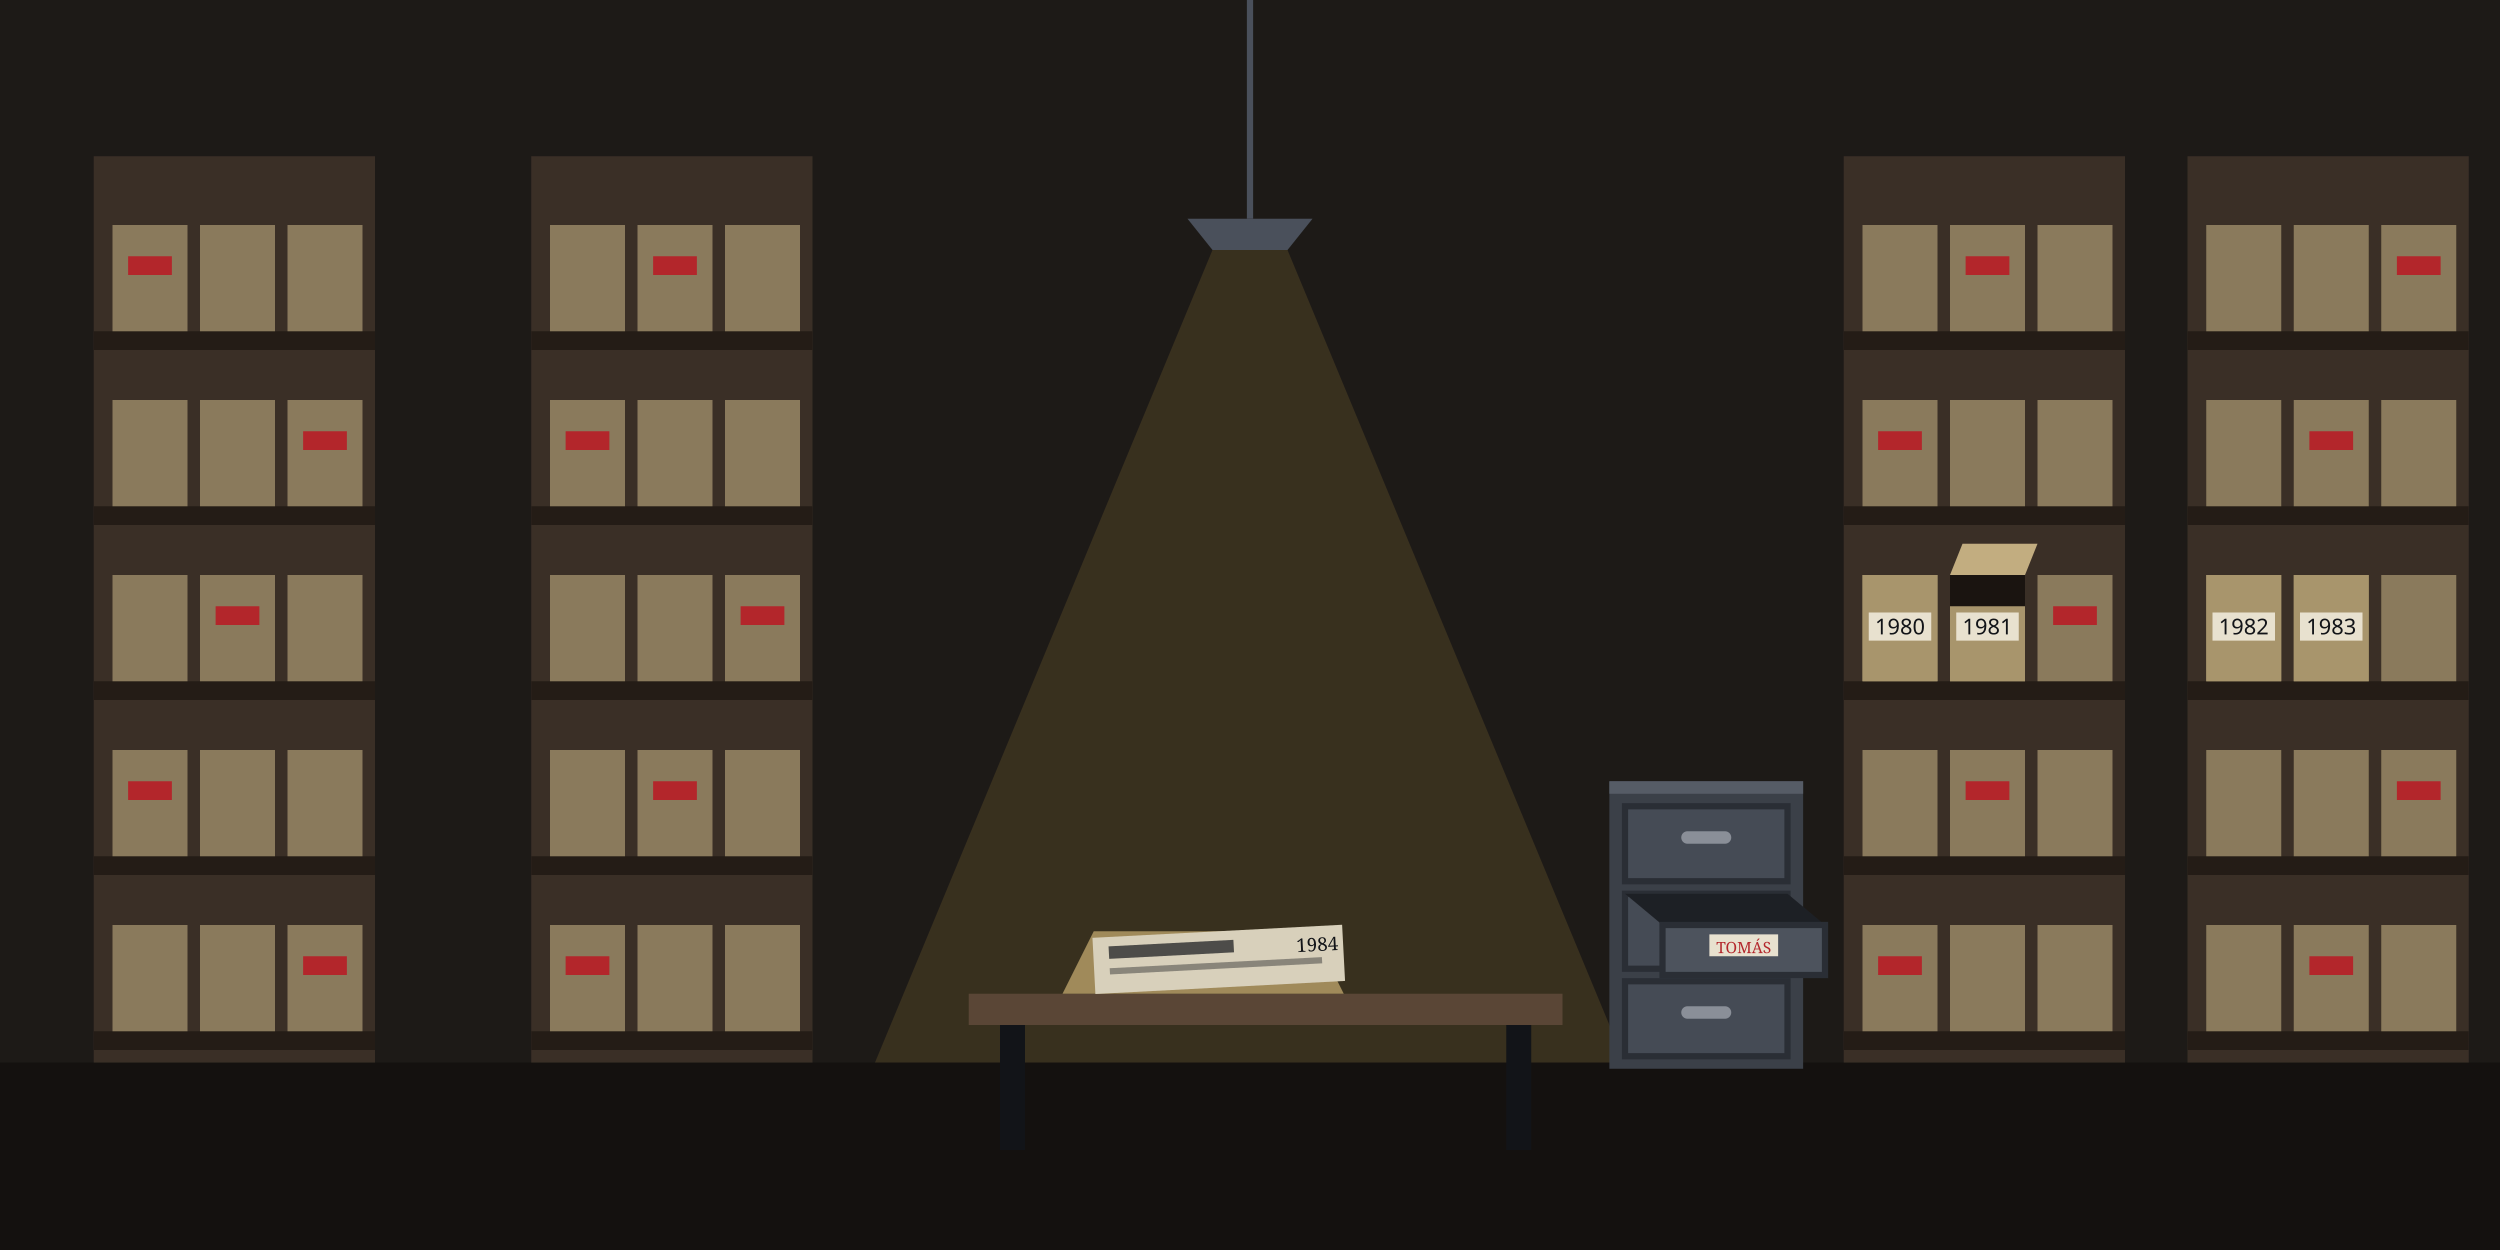
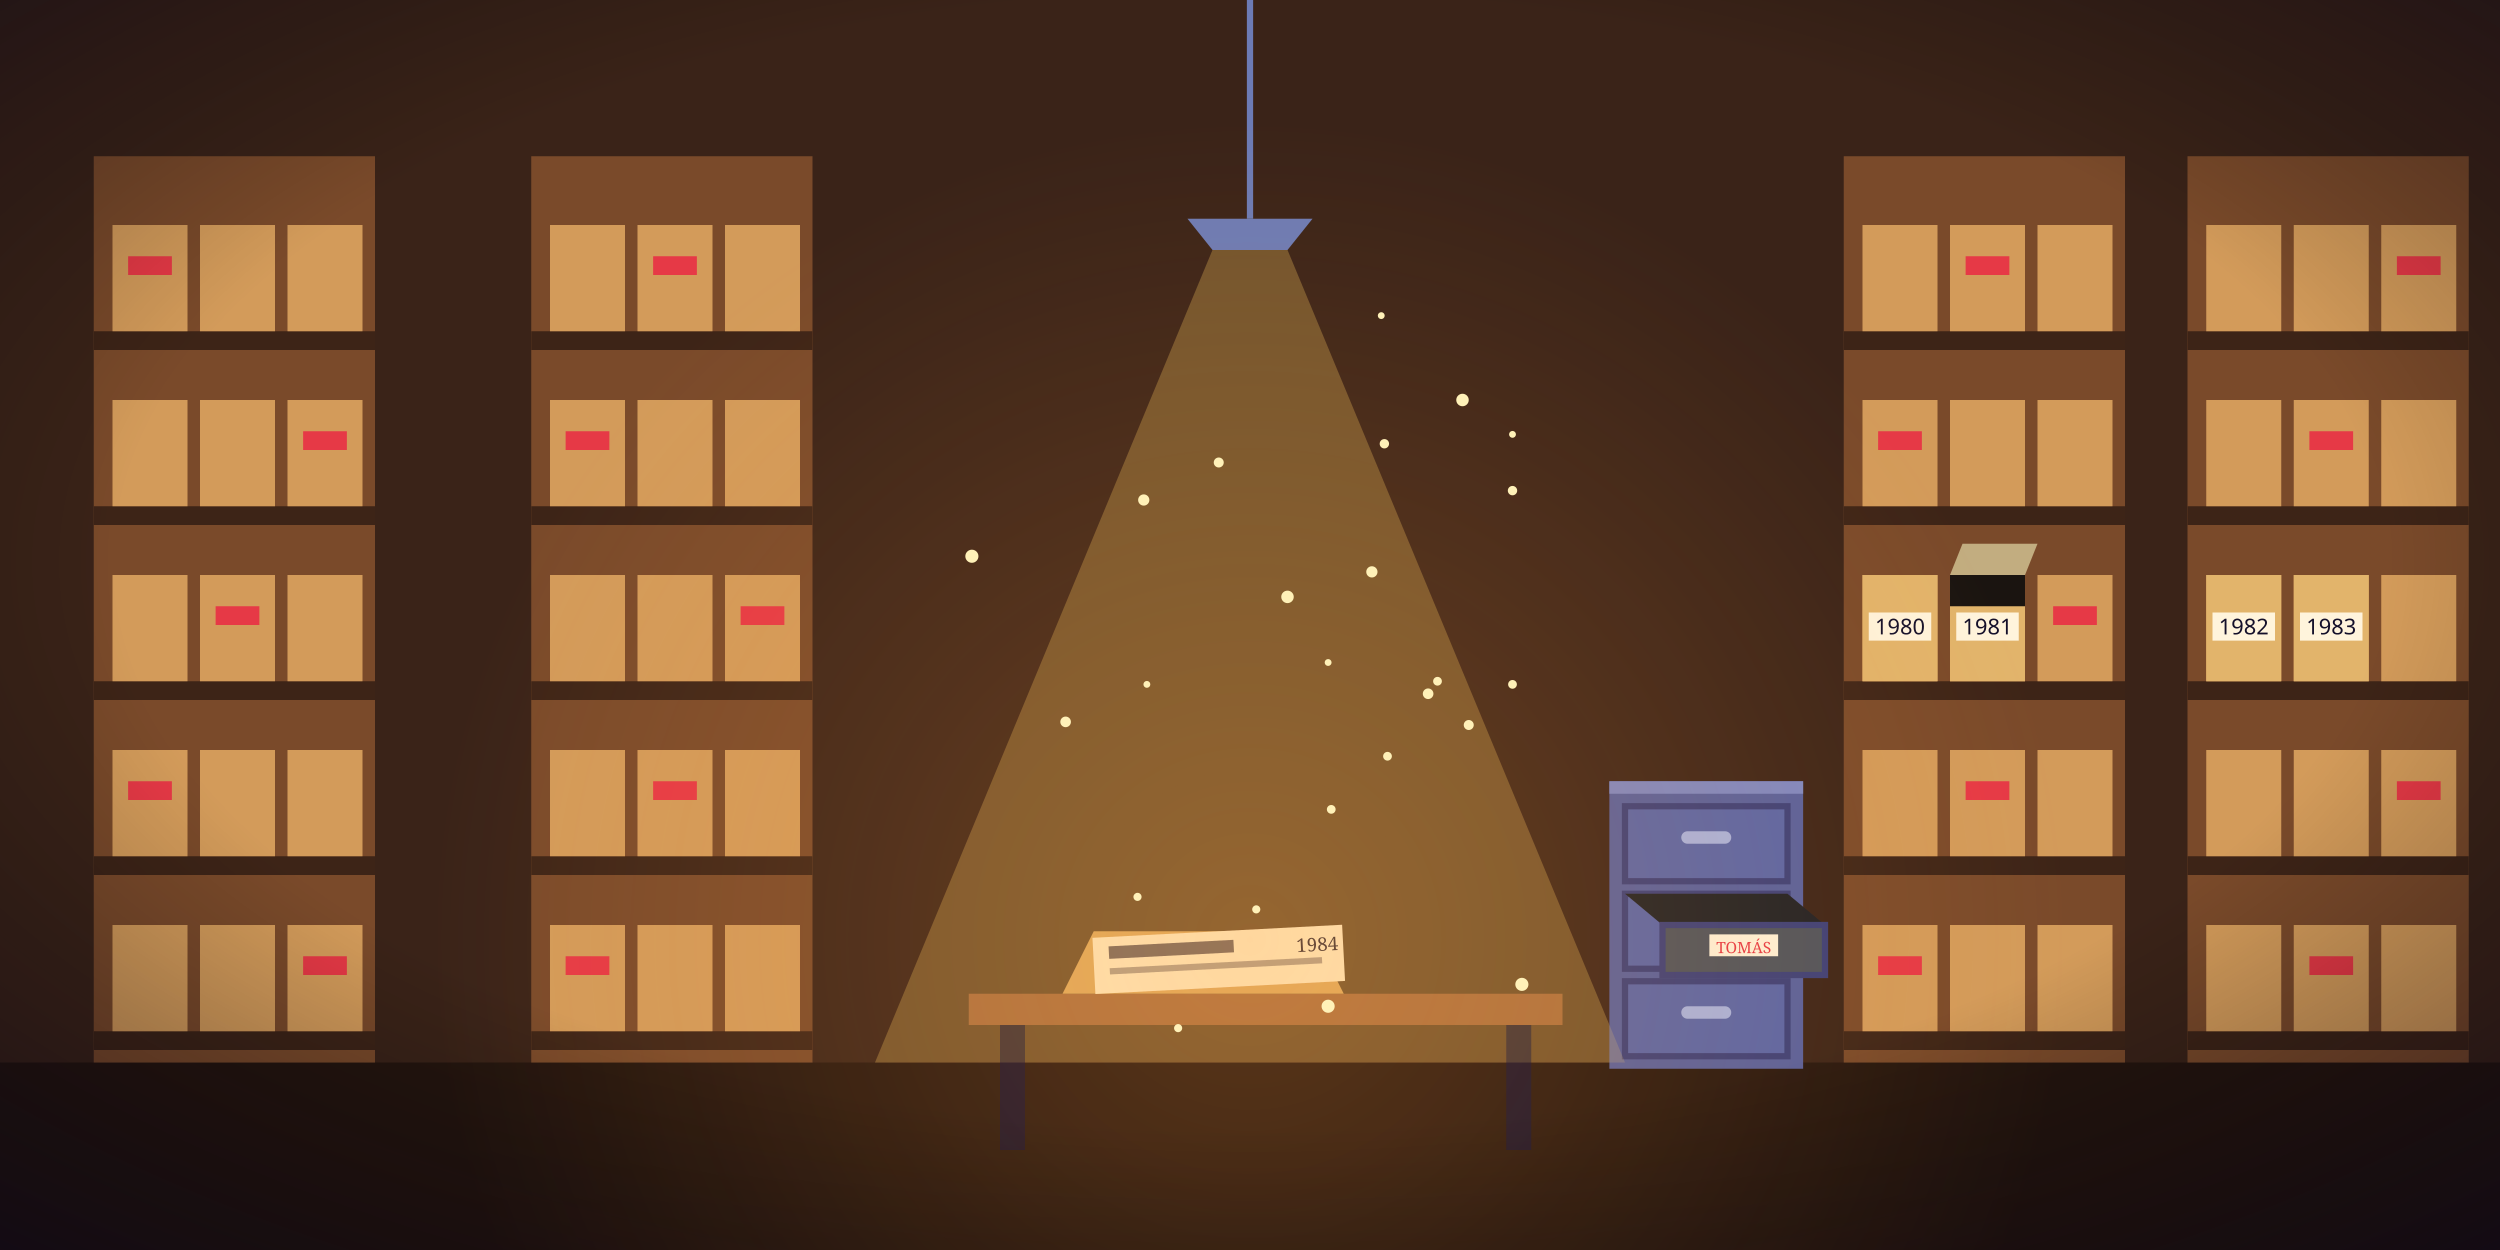
<svg xmlns="http://www.w3.org/2000/svg" viewBox="0 0 800 400" width="800" height="400">
  <defs />
-   <rect width="800" height="400" fill="#1d1a17" />
-   <rect y="340" width="800" height="60" fill="#14110f" />
-   <rect x="30" y="50" width="90" height="290" fill="#3a2f26" />
-   <rect x="30" y="106" width="90" height="6" fill="#241c16" />
-   <rect x="36" y="72" width="24" height="34" fill="#8a7a5c" />
-   <rect x="41" y="82" width="14" height="6" fill="#b3262b" />
-   <rect x="64" y="72" width="24" height="34" fill="#8a7a5c" />
-   <rect x="92" y="72" width="24" height="34" fill="#8a7a5c" />
-   <rect x="30" y="162" width="90" height="6" fill="#241c16" />
-   <rect x="36" y="128" width="24" height="34" fill="#8a7a5c" />
-   <rect x="64" y="128" width="24" height="34" fill="#8a7a5c" />
-   <rect x="92" y="128" width="24" height="34" fill="#8a7a5c" />
-   <rect x="97" y="138" width="14" height="6" fill="#b3262b" />
-   <rect x="30" y="218" width="90" height="6" fill="#241c16" />
-   <rect x="36" y="184" width="24" height="34" fill="#8a7a5c" />
-   <rect x="64" y="184" width="24" height="34" fill="#8a7a5c" />
-   <rect x="69" y="194" width="14" height="6" fill="#b3262b" />
-   <rect x="92" y="184" width="24" height="34" fill="#8a7a5c" />
-   <rect x="30" y="274" width="90" height="6" fill="#241c16" />
-   <rect x="36" y="240" width="24" height="34" fill="#8a7a5c" />
-   <rect x="41" y="250" width="14" height="6" fill="#b3262b" />
-   <rect x="64" y="240" width="24" height="34" fill="#8a7a5c" />
-   <rect x="92" y="240" width="24" height="34" fill="#8a7a5c" />
-   <rect x="30" y="330" width="90" height="6" fill="#241c16" />
-   <rect x="36" y="296" width="24" height="34" fill="#8a7a5c" />
-   <rect x="64" y="296" width="24" height="34" fill="#8a7a5c" />
-   <rect x="92" y="296" width="24" height="34" fill="#8a7a5c" />
-   <rect x="97" y="306" width="14" height="6" fill="#b3262b" />
-   <rect x="170" y="50" width="90" height="290" fill="#3a2f26" />
-   <rect x="170" y="106" width="90" height="6" fill="#241c16" />
-   <rect x="176" y="72" width="24" height="34" fill="#8a7a5c" />
-   <rect x="204" y="72" width="24" height="34" fill="#8a7a5c" />
-   <rect x="209" y="82" width="14" height="6" fill="#b3262b" />
-   <rect x="232" y="72" width="24" height="34" fill="#8a7a5c" />
-   <rect x="170" y="162" width="90" height="6" fill="#241c16" />
-   <rect x="176" y="128" width="24" height="34" fill="#8a7a5c" />
-   <rect x="181" y="138" width="14" height="6" fill="#b3262b" />
-   <rect x="204" y="128" width="24" height="34" fill="#8a7a5c" />
-   <rect x="232" y="128" width="24" height="34" fill="#8a7a5c" />
-   <rect x="170" y="218" width="90" height="6" fill="#241c16" />
-   <rect x="176" y="184" width="24" height="34" fill="#8a7a5c" />
-   <rect x="204" y="184" width="24" height="34" fill="#8a7a5c" />
-   <rect x="232" y="184" width="24" height="34" fill="#8a7a5c" />
-   <rect x="237" y="194" width="14" height="6" fill="#b3262b" />
-   <rect x="170" y="274" width="90" height="6" fill="#241c16" />
-   <rect x="176" y="240" width="24" height="34" fill="#8a7a5c" />
-   <rect x="204" y="240" width="24" height="34" fill="#8a7a5c" />
-   <rect x="209" y="250" width="14" height="6" fill="#b3262b" />
-   <rect x="232" y="240" width="24" height="34" fill="#8a7a5c" />
-   <rect x="170" y="330" width="90" height="6" fill="#241c16" />
-   <rect x="176" y="296" width="24" height="34" fill="#8a7a5c" />
-   <rect x="181" y="306" width="14" height="6" fill="#b3262b" />
-   <rect x="204" y="296" width="24" height="34" fill="#8a7a5c" />
-   <rect x="232" y="296" width="24" height="34" fill="#8a7a5c" />
-   <rect x="590" y="50" width="90" height="290" fill="#3a2f26" />
-   <rect x="590" y="106" width="90" height="6" fill="#241c16" />
-   <rect x="596" y="72" width="24" height="34" fill="#8a7a5c" />
-   <rect x="624" y="72" width="24" height="34" fill="#8a7a5c" />
-   <rect x="629" y="82" width="14" height="6" fill="#b3262b" />
-   <rect x="652" y="72" width="24" height="34" fill="#8a7a5c" />
-   <rect x="590" y="162" width="90" height="6" fill="#241c16" />
-   <rect x="596" y="128" width="24" height="34" fill="#8a7a5c" />
-   <rect x="601" y="138" width="14" height="6" fill="#b3262b" />
-   <rect x="624" y="128" width="24" height="34" fill="#8a7a5c" />
-   <rect x="652" y="128" width="24" height="34" fill="#8a7a5c" />
-   <rect x="590" y="218" width="90" height="6" fill="#241c16" />
-   <rect x="596" y="184" width="24" height="34" fill="#8a7a5c" />
-   <rect x="624" y="184" width="24" height="34" fill="#8a7a5c" />
-   <rect x="652" y="184" width="24" height="34" fill="#8a7a5c" />
-   <rect x="657" y="194" width="14" height="6" fill="#b3262b" />
-   <rect x="590" y="274" width="90" height="6" fill="#241c16" />
-   <rect x="596" y="240" width="24" height="34" fill="#8a7a5c" />
-   <rect x="624" y="240" width="24" height="34" fill="#8a7a5c" />
-   <rect x="629" y="250" width="14" height="6" fill="#b3262b" />
-   <rect x="652" y="240" width="24" height="34" fill="#8a7a5c" />
-   <rect x="590" y="330" width="90" height="6" fill="#241c16" />
-   <rect x="596" y="296" width="24" height="34" fill="#8a7a5c" />
-   <rect x="601" y="306" width="14" height="6" fill="#b3262b" />
-   <rect x="624" y="296" width="24" height="34" fill="#8a7a5c" />
-   <rect x="652" y="296" width="24" height="34" fill="#8a7a5c" />
-   <rect x="700" y="50" width="90" height="290" fill="#3a2f26" />
-   <rect x="700" y="106" width="90" height="6" fill="#241c16" />
-   <rect x="706" y="72" width="24" height="34" fill="#8a7a5c" />
-   <rect x="734" y="72" width="24" height="34" fill="#8a7a5c" />
-   <rect x="762" y="72" width="24" height="34" fill="#8a7a5c" />
-   <rect x="767" y="82" width="14" height="6" fill="#b3262b" />
-   <rect x="700" y="162" width="90" height="6" fill="#241c16" />
-   <rect x="706" y="128" width="24" height="34" fill="#8a7a5c" />
-   <rect x="734" y="128" width="24" height="34" fill="#8a7a5c" />
-   <rect x="739" y="138" width="14" height="6" fill="#b3262b" />
-   <rect x="762" y="128" width="24" height="34" fill="#8a7a5c" />
-   <rect x="700" y="218" width="90" height="6" fill="#241c16" />
-   <rect x="706" y="184" width="24" height="34" fill="#8a7a5c" />
-   <rect x="711" y="194" width="14" height="6" fill="#b3262b" />
-   <rect x="734" y="184" width="24" height="34" fill="#8a7a5c" />
-   <rect x="762" y="184" width="24" height="34" fill="#8a7a5c" />
-   <rect x="700" y="274" width="90" height="6" fill="#241c16" />
-   <rect x="706" y="240" width="24" height="34" fill="#8a7a5c" />
-   <rect x="734" y="240" width="24" height="34" fill="#8a7a5c" />
-   <rect x="762" y="240" width="24" height="34" fill="#8a7a5c" />
-   <rect x="767" y="250" width="14" height="6" fill="#b3262b" />
-   <rect x="700" y="330" width="90" height="6" fill="#241c16" />
-   <rect x="706" y="296" width="24" height="34" fill="#8a7a5c" />
-   <rect x="734" y="296" width="24" height="34" fill="#8a7a5c" />
-   <rect x="739" y="306" width="14" height="6" fill="#b3262b" />
-   <rect x="762" y="296" width="24" height="34" fill="#8a7a5c" />
-   <rect x="596" y="184" width="24" height="34" fill="#a8956c" />
-   <rect x="598" y="196" width="20" height="9" fill="#e8e1cf" />
-   <text x="608" y="203" font-family="sans-serif" font-size="7" fill="#121418" text-anchor="middle">1980</text>
-   <rect x="624" y="184" width="24" height="34" fill="#a8956c" />
-   <rect x="626" y="196" width="20" height="9" fill="#e8e1cf" />
-   <text x="636" y="203" font-family="sans-serif" font-size="7" fill="#121418" text-anchor="middle">1981</text>
-   <rect x="706" y="184" width="24" height="34" fill="#a8956c" />
-   <rect x="708" y="196" width="20" height="9" fill="#e8e1cf" />
-   <text x="718" y="203" font-family="sans-serif" font-size="7" fill="#121418" text-anchor="middle">1982</text>
-   <rect x="734" y="184" width="24" height="34" fill="#a8956c" />
-   <rect x="736" y="196" width="20" height="9" fill="#e8e1cf" />
-   <text x="746" y="203" font-family="sans-serif" font-size="7" fill="#121418" text-anchor="middle">1983</text>
+   <rect width="800" height="400" fill="#3a2318" />
+   <rect y="340" width="800" height="60" fill="#24150e" />
+   <rect x="30" y="50" width="90" height="290" fill="#7a4a2a" />
+   <rect x="30" y="106" width="90" height="6" fill="#3d2417" />
+   <rect x="36" y="72" width="24" height="34" fill="#d39b5a" />
+   <rect x="41" y="82" width="14" height="6" fill="#e63946" />
+   <rect x="64" y="72" width="24" height="34" fill="#d39b5a" />
+   <rect x="92" y="72" width="24" height="34" fill="#d39b5a" />
+   <rect x="30" y="162" width="90" height="6" fill="#3d2417" />
+   <rect x="36" y="128" width="24" height="34" fill="#d39b5a" />
+   <rect x="64" y="128" width="24" height="34" fill="#d39b5a" />
+   <rect x="92" y="128" width="24" height="34" fill="#d39b5a" />
+   <rect x="97" y="138" width="14" height="6" fill="#e63946" />
+   <rect x="30" y="218" width="90" height="6" fill="#3d2417" />
+   <rect x="36" y="184" width="24" height="34" fill="#d39b5a" />
+   <rect x="64" y="184" width="24" height="34" fill="#d39b5a" />
+   <rect x="69" y="194" width="14" height="6" fill="#e63946" />
+   <rect x="92" y="184" width="24" height="34" fill="#d39b5a" />
+   <rect x="30" y="274" width="90" height="6" fill="#3d2417" />
+   <rect x="36" y="240" width="24" height="34" fill="#d39b5a" />
+   <rect x="41" y="250" width="14" height="6" fill="#e63946" />
+   <rect x="64" y="240" width="24" height="34" fill="#d39b5a" />
+   <rect x="92" y="240" width="24" height="34" fill="#d39b5a" />
+   <rect x="30" y="330" width="90" height="6" fill="#3d2417" />
+   <rect x="36" y="296" width="24" height="34" fill="#d39b5a" />
+   <rect x="64" y="296" width="24" height="34" fill="#d39b5a" />
+   <rect x="92" y="296" width="24" height="34" fill="#d39b5a" />
+   <rect x="97" y="306" width="14" height="6" fill="#e63946" />
+   <rect x="170" y="50" width="90" height="290" fill="#7a4a2a" />
+   <rect x="170" y="106" width="90" height="6" fill="#3d2417" />
+   <rect x="176" y="72" width="24" height="34" fill="#d39b5a" />
+   <rect x="204" y="72" width="24" height="34" fill="#d39b5a" />
+   <rect x="209" y="82" width="14" height="6" fill="#e63946" />
+   <rect x="232" y="72" width="24" height="34" fill="#d39b5a" />
+   <rect x="170" y="162" width="90" height="6" fill="#3d2417" />
+   <rect x="176" y="128" width="24" height="34" fill="#d39b5a" />
+   <rect x="181" y="138" width="14" height="6" fill="#e63946" />
+   <rect x="204" y="128" width="24" height="34" fill="#d39b5a" />
+   <rect x="232" y="128" width="24" height="34" fill="#d39b5a" />
+   <rect x="170" y="218" width="90" height="6" fill="#3d2417" />
+   <rect x="176" y="184" width="24" height="34" fill="#d39b5a" />
+   <rect x="204" y="184" width="24" height="34" fill="#d39b5a" />
+   <rect x="232" y="184" width="24" height="34" fill="#d39b5a" />
+   <rect x="237" y="194" width="14" height="6" fill="#e63946" />
+   <rect x="170" y="274" width="90" height="6" fill="#3d2417" />
+   <rect x="176" y="240" width="24" height="34" fill="#d39b5a" />
+   <rect x="204" y="240" width="24" height="34" fill="#d39b5a" />
+   <rect x="209" y="250" width="14" height="6" fill="#e63946" />
+   <rect x="232" y="240" width="24" height="34" fill="#d39b5a" />
+   <rect x="170" y="330" width="90" height="6" fill="#3d2417" />
+   <rect x="176" y="296" width="24" height="34" fill="#d39b5a" />
+   <rect x="181" y="306" width="14" height="6" fill="#e63946" />
+   <rect x="204" y="296" width="24" height="34" fill="#d39b5a" />
+   <rect x="232" y="296" width="24" height="34" fill="#d39b5a" />
+   <rect x="590" y="50" width="90" height="290" fill="#7a4a2a" />
+   <rect x="590" y="106" width="90" height="6" fill="#3d2417" />
+   <rect x="596" y="72" width="24" height="34" fill="#d39b5a" />
+   <rect x="624" y="72" width="24" height="34" fill="#d39b5a" />
+   <rect x="629" y="82" width="14" height="6" fill="#e63946" />
+   <rect x="652" y="72" width="24" height="34" fill="#d39b5a" />
+   <rect x="590" y="162" width="90" height="6" fill="#3d2417" />
+   <rect x="596" y="128" width="24" height="34" fill="#d39b5a" />
+   <rect x="601" y="138" width="14" height="6" fill="#e63946" />
+   <rect x="624" y="128" width="24" height="34" fill="#d39b5a" />
+   <rect x="652" y="128" width="24" height="34" fill="#d39b5a" />
+   <rect x="590" y="218" width="90" height="6" fill="#3d2417" />
+   <rect x="596" y="184" width="24" height="34" fill="#d39b5a" />
+   <rect x="624" y="184" width="24" height="34" fill="#d39b5a" />
+   <rect x="652" y="184" width="24" height="34" fill="#d39b5a" />
+   <rect x="657" y="194" width="14" height="6" fill="#e63946" />
+   <rect x="590" y="274" width="90" height="6" fill="#3d2417" />
+   <rect x="596" y="240" width="24" height="34" fill="#d39b5a" />
+   <rect x="624" y="240" width="24" height="34" fill="#d39b5a" />
+   <rect x="629" y="250" width="14" height="6" fill="#e63946" />
+   <rect x="652" y="240" width="24" height="34" fill="#d39b5a" />
+   <rect x="590" y="330" width="90" height="6" fill="#3d2417" />
+   <rect x="596" y="296" width="24" height="34" fill="#d39b5a" />
+   <rect x="601" y="306" width="14" height="6" fill="#e63946" />
+   <rect x="624" y="296" width="24" height="34" fill="#d39b5a" />
+   <rect x="652" y="296" width="24" height="34" fill="#d39b5a" />
+   <rect x="700" y="50" width="90" height="290" fill="#7a4a2a" />
+   <rect x="700" y="106" width="90" height="6" fill="#3d2417" />
+   <rect x="706" y="72" width="24" height="34" fill="#d39b5a" />
+   <rect x="734" y="72" width="24" height="34" fill="#d39b5a" />
+   <rect x="762" y="72" width="24" height="34" fill="#d39b5a" />
+   <rect x="767" y="82" width="14" height="6" fill="#e63946" />
+   <rect x="700" y="162" width="90" height="6" fill="#3d2417" />
+   <rect x="706" y="128" width="24" height="34" fill="#d39b5a" />
+   <rect x="734" y="128" width="24" height="34" fill="#d39b5a" />
+   <rect x="739" y="138" width="14" height="6" fill="#e63946" />
+   <rect x="762" y="128" width="24" height="34" fill="#d39b5a" />
+   <rect x="700" y="218" width="90" height="6" fill="#3d2417" />
+   <rect x="706" y="184" width="24" height="34" fill="#d39b5a" />
+   <rect x="711" y="194" width="14" height="6" fill="#e63946" />
+   <rect x="734" y="184" width="24" height="34" fill="#d39b5a" />
+   <rect x="762" y="184" width="24" height="34" fill="#d39b5a" />
+   <rect x="700" y="274" width="90" height="6" fill="#3d2417" />
+   <rect x="706" y="240" width="24" height="34" fill="#d39b5a" />
+   <rect x="734" y="240" width="24" height="34" fill="#d39b5a" />
+   <rect x="762" y="240" width="24" height="34" fill="#d39b5a" />
+   <rect x="767" y="250" width="14" height="6" fill="#e63946" />
+   <rect x="700" y="330" width="90" height="6" fill="#3d2417" />
+   <rect x="706" y="296" width="24" height="34" fill="#d39b5a" />
+   <rect x="734" y="296" width="24" height="34" fill="#d39b5a" />
+   <rect x="739" y="306" width="14" height="6" fill="#e63946" />
+   <rect x="762" y="296" width="24" height="34" fill="#d39b5a" />
+   <rect x="596" y="184" width="24" height="34" fill="#e2b46b" />
+   <rect x="598" y="196" width="20" height="9" fill="#fff4dc" />
+   <text x="608" y="203" font-family="sans-serif" font-size="7" fill="#14102a" text-anchor="middle">1980</text>
+   <rect x="624" y="184" width="24" height="34" fill="#e2b46b" />
+   <rect x="626" y="196" width="20" height="9" fill="#fff4dc" />
+   <text x="636" y="203" font-family="sans-serif" font-size="7" fill="#14102a" text-anchor="middle">1981</text>
+   <rect x="706" y="184" width="24" height="34" fill="#e2b46b" />
+   <rect x="708" y="196" width="20" height="9" fill="#fff4dc" />
+   <text x="718" y="203" font-family="sans-serif" font-size="7" fill="#14102a" text-anchor="middle">1982</text>
+   <rect x="734" y="184" width="24" height="34" fill="#e2b46b" />
+   <rect x="736" y="196" width="20" height="9" fill="#fff4dc" />
+   <text x="746" y="203" font-family="sans-serif" font-size="7" fill="#14102a" text-anchor="middle">1983</text>
  <rect x="624" y="184" width="24" height="10" fill="#1a1410" />
  <path d="M 624 184 L 648 184 L 652 174 L 628 174 Z" fill="#c2ad80" />
-   <path d="M 400 0 L 400 70" stroke="#4a505b" stroke-width="2" />
-   <path d="M 380 70 L 420 70 L 412 80 L 388 80 Z" fill="#4a505b" />
-   <path d="M 388 80 L 412 80 L 520 340 L 280 340 Z" fill="#f2c14e" opacity="0.13" />
-   <rect x="310" y="318" width="190" height="10" fill="#5a4636" />
-   <rect x="320" y="328" width="8" height="40" fill="#121418" />
-   <rect x="482" y="328" width="8" height="40" fill="#121418" />
-   <path d="M 340 318 L 350 298 L 420 298 L 430 318 Z" fill="#a08a5a" />
-   <rect x="350" y="298" width="80" height="18" fill="#d8d0bb" transform="rotate(-3 390 307)" />
-   <rect x="355" y="301" width="40" height="4" fill="#121418" opacity="0.7" transform="rotate(-3 390 307)" />
-   <rect x="355" y="308" width="68" height="2" fill="#121418" opacity="0.4" transform="rotate(-3 390 307)" />
-   <text x="415" y="306" font-family="Georgia, serif" font-size="6" fill="#121418" transform="rotate(-3 390 307)">1984</text>
-   <rect x="515" y="250" width="62" height="92" fill="#3b4048" />
-   <rect x="515" y="250" width="62" height="4" fill="#565c66" />
-   <rect x="520" y="258" width="52" height="24" fill="#454b55" stroke="#2a2e35" stroke-width="2" />
-   <rect x="538" y="266" width="16" height="4" rx="2" fill="#8a8f98" />
-   <rect x="520" y="286" width="52" height="24" fill="#454b55" stroke="#2a2e35" stroke-width="2" />
-   <rect x="538" y="294" width="16" height="4" rx="2" fill="#8a8f98" />
-   <rect x="520" y="314" width="52" height="24" fill="#454b55" stroke="#2a2e35" stroke-width="2" />
-   <rect x="538" y="322" width="16" height="4" rx="2" fill="#8a8f98" />
+   <path d="M 400 0 L 400 70" stroke="#6c7bb5" stroke-width="2" />
+   <path d="M 380 70 L 420 70 L 412 80 L 388 80 Z" fill="#6c7bb5" />
+   <path d="M 388 80 L 412 80 L 520 340 L 280 340 Z" fill="#ffc94d" opacity="0.13" />
+   <rect x="310" y="318" width="190" height="10" fill="#9a5b34" />
+   <rect x="320" y="328" width="8" height="40" fill="#14102a" />
+   <rect x="482" y="328" width="8" height="40" fill="#14102a" />
+   <path d="M 340 318 L 350 298 L 420 298 L 430 318 Z" fill="#d9a45a" />
+   <rect x="350" y="298" width="80" height="18" fill="#fff0d0" transform="rotate(-3 390 307)" />
+   <rect x="355" y="301" width="40" height="4" fill="#14102a" opacity="0.7" transform="rotate(-3 390 307)" />
+   <rect x="355" y="308" width="68" height="2" fill="#14102a" opacity="0.4" transform="rotate(-3 390 307)" />
+   <text x="415" y="306" font-family="Georgia, serif" font-size="6" fill="#14102a" transform="rotate(-3 390 307)">1984</text>
+   <rect x="515" y="250" width="62" height="92" fill="#56609e" />
+   <rect x="515" y="250" width="62" height="4" fill="#7d88c4" />
+   <rect x="520" y="258" width="52" height="24" fill="#5865a8" stroke="#3a3f7a" stroke-width="2" />
+   <rect x="538" y="266" width="16" height="4" rx="2" fill="#a7b3e0" />
+   <rect x="520" y="286" width="52" height="24" fill="#5865a8" stroke="#3a3f7a" stroke-width="2" />
+   <rect x="538" y="294" width="16" height="4" rx="2" fill="#a7b3e0" />
+   <rect x="520" y="314" width="52" height="24" fill="#5865a8" stroke="#3a3f7a" stroke-width="2" />
+   <rect x="538" y="322" width="16" height="4" rx="2" fill="#a7b3e0" />
  <path d="M 520 286 L 572 286 L 584 296 L 532 296 Z" fill="#1d2025" />
-   <rect x="532" y="296" width="52" height="16" fill="#4d535d" stroke="#2a2e35" stroke-width="2" />
-   <rect x="547" y="299" width="22" height="7" fill="#e8e1cf" />
-   <text x="558" y="305" font-family="Georgia, serif" font-size="5" fill="#b3262b" text-anchor="middle">TOMÁS</text>
+   <rect x="532" y="296" width="52" height="16" fill="#4d535d" stroke="#3a3f7a" stroke-width="2" />
+   <rect x="547" y="299" width="22" height="7" fill="#fff4dc" />
+   <text x="558" y="305" font-family="Georgia, serif" font-size="5" fill="#e63946" text-anchor="middle">TOMÁS</text>
+   <style>
+ .pulse { animation: pulse 3s ease-in-out infinite; transform-box: fill-box; transform-origin: center; }
+ .flicker { animation: flicker 4s steps(1) infinite; }
+ .twinkle { animation: twinkle 3s ease-in-out infinite; }
+ .lid { animation: lid 6s ease-in-out infinite; transform-box: fill-box; transform-origin: center; transform: scaleY(0); }
+ .rain { animation: rain 0.9s linear infinite; }
+ .drift { animation: drift 12s ease-in-out infinite alternate; }
+ .rise { animation: rise 7s linear infinite; }
+ .fall { animation: fall 2.6s ease-in infinite; }
+ .blink { animation: blink 1.2s steps(1) infinite; }
+ .sweep { animation: sweep 9s ease-in-out infinite alternate; transform-origin: 360px 20px; }
+ .wave { animation: wave 3s ease-out infinite; transform-box: fill-box; transform-origin: center; }
+ .bounce { animation: bounce 0.6s ease-in-out infinite alternate; transform-box: fill-box; transform-origin: bottom; }
+ @keyframes pulse { 0%, 100% { opacity: 0.35; transform: scale(1); } 50% { opacity: 0.9; transform: scale(1.12); } }
+ @keyframes flicker { 0%, 100% { opacity: 1; } 31% { opacity: 0.55; } 33% { opacity: 1; } 67% { opacity: 0.7; } 69% { opacity: 1; } }
+ @keyframes twinkle { 0%, 100% { opacity: 0.25; } 50% { opacity: 1; } }
+ @keyframes lid { 0%, 90%, 100% { transform: scaleY(0); } 94%, 96% { transform: scaleY(1); } }
+ @keyframes rain { from { transform: translate(0, -60px); } to { transform: translate(-18px, 420px); } }
+ @keyframes drift { from { transform: translateX(-30px); } to { transform: translateX(30px); } }
+ @keyframes rise { 0% { transform: translateY(0); opacity: 0; } 20% { opacity: 0.8; } 100% { transform: translateY(-160px); opacity: 0; } }
+ @keyframes fall { 0% { transform: translateY(0); opacity: 0; } 10% { opacity: 1; } 100% { transform: translateY(240px); opacity: 0; } }
+ @keyframes blink { 0%, 100% { opacity: 1; } 50% { opacity: 0.15; } }
+ @keyframes sweep { from { transform: rotate(-25deg); } to { transform: rotate(25deg); } }
+ @keyframes wave { 0% { transform: scale(0.6); opacity: 0.8; } 100% { transform: scale(1.6); opacity: 0; } }
+ @keyframes bounce { from { transform: scaleY(0.3); } to { transform: scaleY(1); } }
+ </style>
+   <path class="flicker" d="M 388 80 L 412 80 L 520 340 L 280 340 Z" fill="#ffd36e" opacity="0.18" />
+   <radialGradient id="l400300260">
+     <stop offset="0" stop-color="#ff9a3c" stop-opacity="0.25" />
+     <stop offset="1" stop-color="#ff9a3c" stop-opacity="0" />
+   </radialGradient>
+   <circle cx="400" cy="300" r="260" fill="url(#l400300260)" />
+   <circle class="rise" cx="484" cy="219" r="1.4" fill="#fff1b8" style="animation-delay:-2.0s" />
+   <circle class="rise" cx="311" cy="178" r="2.1" fill="#fff1b8" style="animation-delay:-6.2s" />
+   <circle class="rise" cx="470" cy="232" r="1.6" fill="#fff1b8" style="animation-delay:-2.7s" />
+   <circle class="rise" cx="425" cy="212" r="1.1" fill="#fff1b8" style="animation-delay:-0.9s" />
+   <circle class="rise" cx="426" cy="259" r="1.4" fill="#fff1b8" style="animation-delay:-1.2s" />
+   <circle class="rise" cx="341" cy="231" r="1.7" fill="#fff1b8" style="animation-delay:-0.0s" />
+   <circle class="rise" cx="366" cy="160" r="1.8" fill="#fff1b8" style="animation-delay:-5.8s" />
+   <circle class="rise" cx="468" cy="128" r="2.0" fill="#fff1b8" style="animation-delay:-3.1s" />
+   <circle class="rise" cx="367" cy="219" r="1.1" fill="#fff1b8" style="animation-delay:-6.4s" />
+   <circle class="rise" cx="487" cy="315" r="2.1" fill="#fff1b8" style="animation-delay:-0.3s" />
+   <circle class="rise" cx="444" cy="242" r="1.4" fill="#fff1b8" style="animation-delay:-5.3s" />
+   <circle class="rise" cx="402" cy="291" r="1.3" fill="#fff1b8" style="animation-delay:-2.9s" />
+   <circle class="rise" cx="442" cy="101" r="1.1" fill="#fff1b8" style="animation-delay:-6.9s" />
+   <circle class="rise" cx="484" cy="157" r="1.5" fill="#fff1b8" style="animation-delay:-6.1s" />
+   <circle class="rise" cx="439" cy="183" r="1.8" fill="#fff1b8" style="animation-delay:-1.6s" />
+   <circle class="rise" cx="443" cy="142" r="1.5" fill="#fff1b8" style="animation-delay:-6.2s" />
+   <circle class="rise" cx="377" cy="329" r="1.3" fill="#fff1b8" style="animation-delay:-6.7s" />
+   <circle class="rise" cx="425" cy="322" r="2.1" fill="#fff1b8" style="animation-delay:-6.8s" />
+   <circle class="rise" cx="460" cy="218" r="1.4" fill="#fff1b8" style="animation-delay:-3.5s" />
+   <circle class="rise" cx="390" cy="148" r="1.6" fill="#fff1b8" style="animation-delay:-6.8s" />
+   <circle class="rise" cx="364" cy="287" r="1.3" fill="#fff1b8" style="animation-delay:-3.2s" />
+   <circle class="rise" cx="412" cy="191" r="2.0" fill="#fff1b8" style="animation-delay:-4.7s" />
+   <circle class="rise" cx="457" cy="222" r="1.7" fill="#fff1b8" style="animation-delay:-5.5s" />
+   <circle class="rise" cx="484" cy="139" r="1.1" fill="#fff1b8" style="animation-delay:-6.6s" />
+   <radialGradient id="vignette" cx="0.5" cy="0.45" r="0.75">
+     <stop offset="0.6" stop-color="#000" stop-opacity="0" />
+     <stop offset="1" stop-color="#05021a" stop-opacity="0.55" />
+   </radialGradient>
+   <rect width="800" height="400" fill="url(#vignette)" />
</svg>
